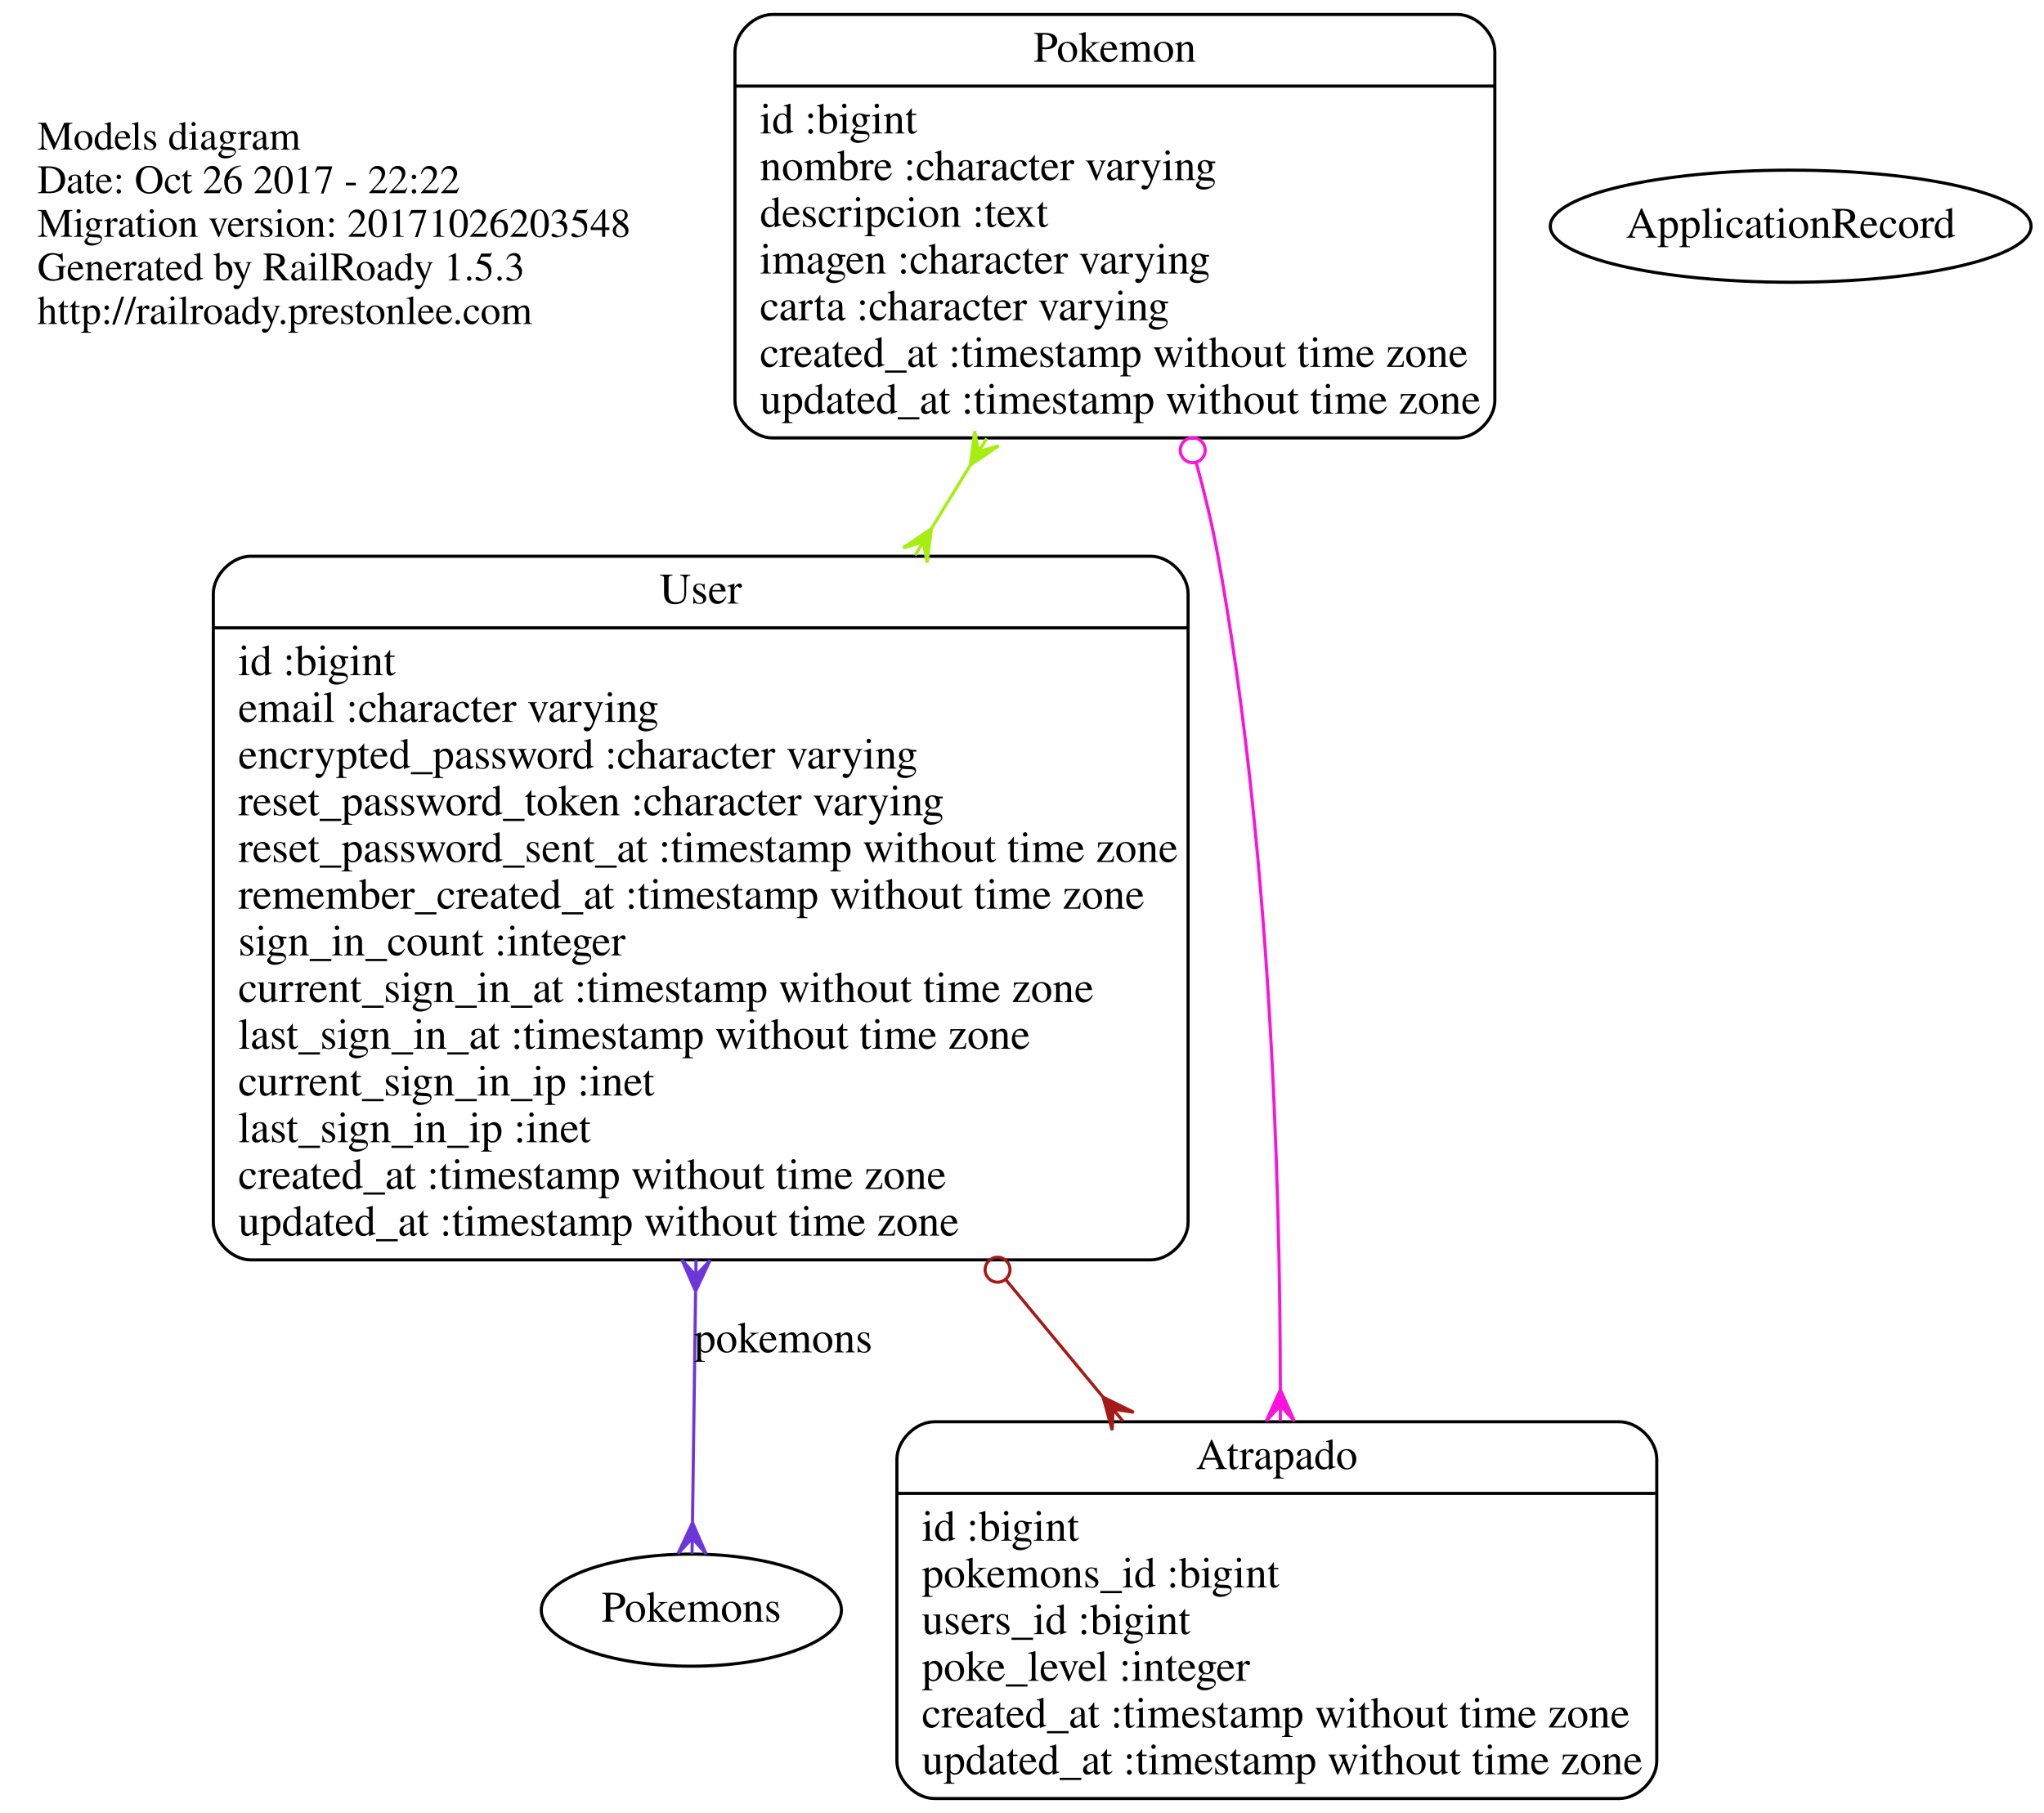
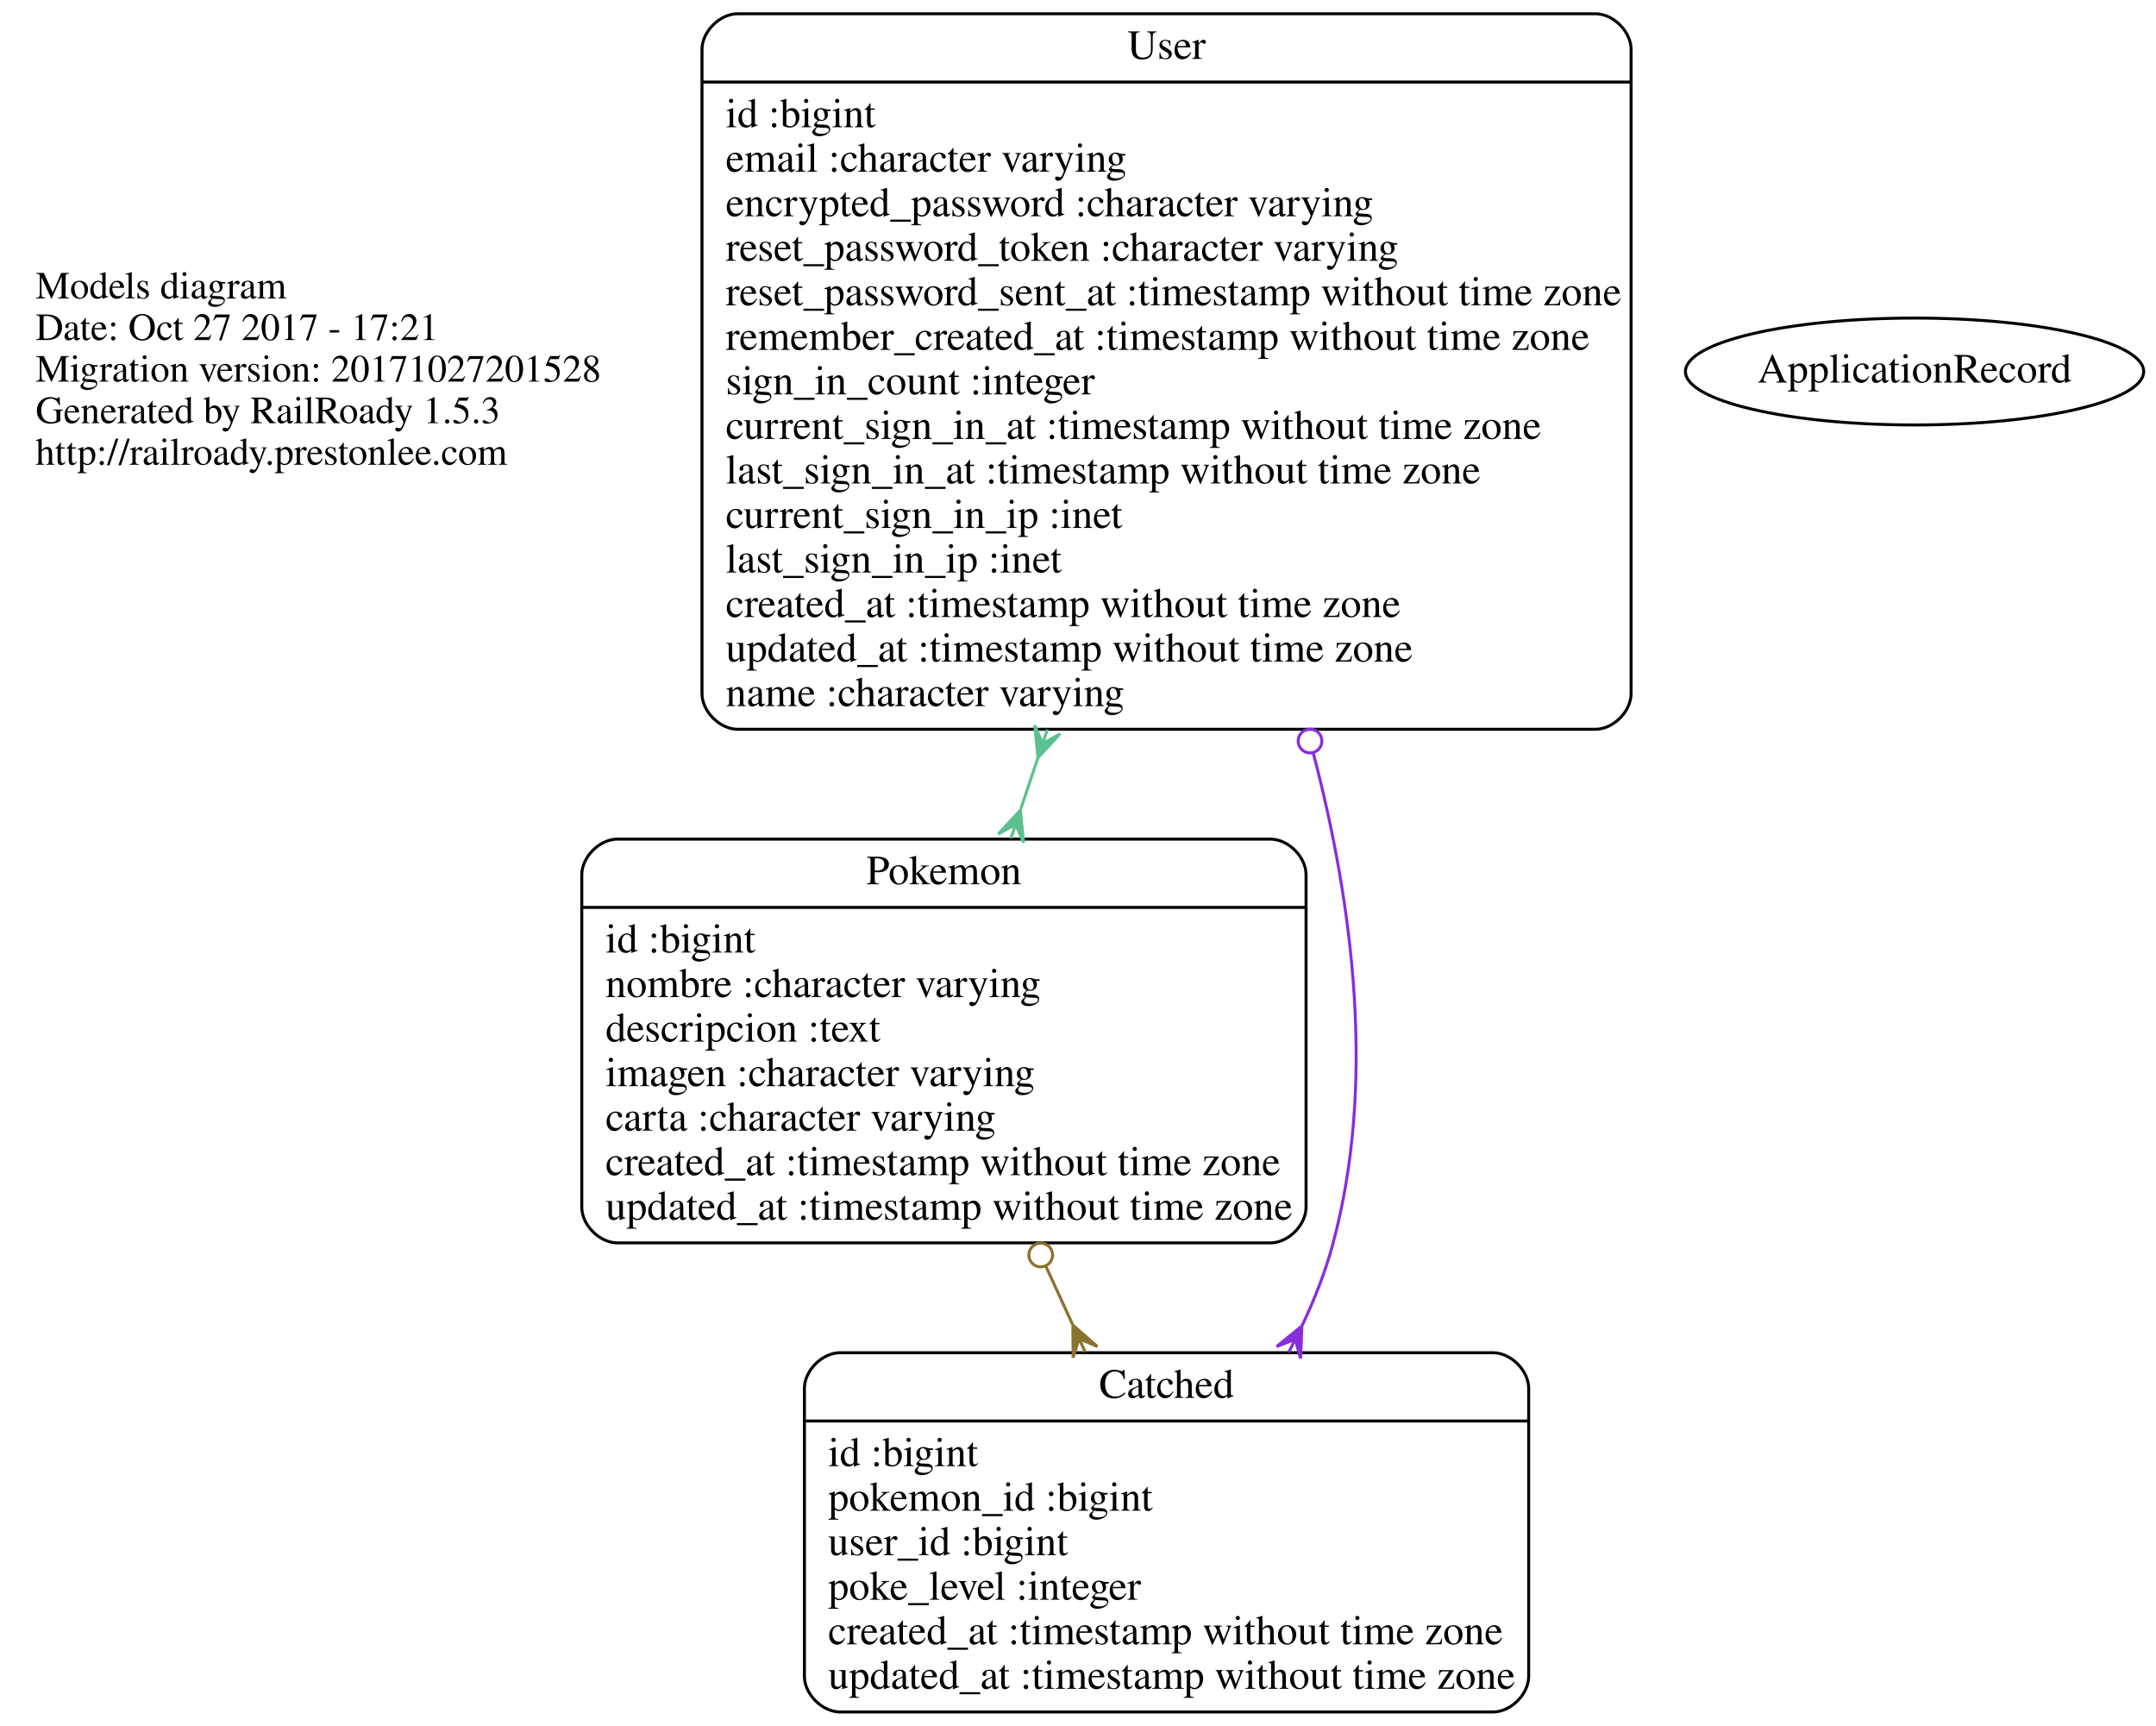
- <svg xmlns="http://www.w3.org/2000/svg" width="656pt" height="582pt" viewBox="0.00 0.00 656.34 582.00">
-   <g id="graph0" class="graph" transform="scale(1 1) rotate(0) translate(4 578)">
-     <polygon fill="none" stroke="none" points="-4,4 -4,-578 652.343,-578 652.343,4 -4,4" />
+ <svg xmlns="http://www.w3.org/2000/svg" width="726pt" height="581pt" viewBox="0.00 0.00 726.34 581.00">
+   <g id="graph0" class="graph" transform="scale(1 1) rotate(0) translate(4 577)">
+     <polygon fill="none" stroke="none" points="-4,4 -4,-577 722.343,-577 722.343,4 -4,4" />
    <g id="node1" class="node">
-       <text text-anchor="start" x="8" y="-530.1" font-family="Times,serif" font-size="13.00">Models diagram</text>
-       <text text-anchor="start" x="8" y="-516.1" font-family="Times,serif" font-size="13.00">Date: Oct 26 2017 - 22:22</text>
-       <text text-anchor="start" x="8" y="-502.1" font-family="Times,serif" font-size="13.00">Migration version: 20171026203548</text>
-       <text text-anchor="start" x="8" y="-488.1" font-family="Times,serif" font-size="13.00">Generated by RailRoady 1.5.3</text>
-       <text text-anchor="start" x="8" y="-474.1" font-family="Times,serif" font-size="13.00">http://railroady.prestonlee.com</text>
+       <text text-anchor="start" x="8" y="-476.6" font-family="Times,serif" font-size="13.00">Models diagram</text>
+       <text text-anchor="start" x="8" y="-462.6" font-family="Times,serif" font-size="13.00">Date: Oct 27 2017 - 17:21</text>
+       <text text-anchor="start" x="8" y="-448.6" font-family="Times,serif" font-size="13.00">Migration version: 20171027201528</text>
+       <text text-anchor="start" x="8" y="-434.6" font-family="Times,serif" font-size="13.00">Generated by RailRoady 1.5.3</text>
+       <text text-anchor="start" x="8" y="-420.6" font-family="Times,serif" font-size="13.00">http://railroady.prestonlee.com</text>
    </g>
    <g id="node2" class="node">
-       <path fill="none" stroke="black" d="M76.5,-173.5C76.5,-173.5 365.5,-173.5 365.5,-173.5 371.5,-173.5 377.5,-179.5 377.5,-185.5 377.5,-185.5 377.5,-387.5 377.5,-387.5 377.5,-393.5 371.5,-399.5 365.5,-399.5 365.5,-399.5 76.5,-399.5 76.5,-399.5 70.5,-399.5 64.5,-393.5 64.5,-387.5 64.5,-387.5 64.5,-185.5 64.5,-185.5 64.5,-179.5 70.5,-173.5 76.5,-173.5" />
-       <text text-anchor="middle" x="221" y="-384.3" font-family="Times,serif" font-size="14.00">User</text>
-       <polyline fill="none" stroke="black" points="64.5,-376.5 377.5,-376.5 " />
-       <text text-anchor="start" x="72.5" y="-361.3" font-family="Times,serif" font-size="14.00">id :bigint</text>
-       <text text-anchor="start" x="72.5" y="-346.3" font-family="Times,serif" font-size="14.00">email :character varying</text>
-       <text text-anchor="start" x="72.5" y="-331.3" font-family="Times,serif" font-size="14.00">encrypted_password :character varying</text>
-       <text text-anchor="start" x="72.5" y="-316.3" font-family="Times,serif" font-size="14.00">reset_password_token :character varying</text>
-       <text text-anchor="start" x="72.5" y="-301.3" font-family="Times,serif" font-size="14.00">reset_password_sent_at :timestamp without time zone</text>
-       <text text-anchor="start" x="72.5" y="-286.3" font-family="Times,serif" font-size="14.00">remember_created_at :timestamp without time zone</text>
-       <text text-anchor="start" x="72.5" y="-271.3" font-family="Times,serif" font-size="14.00">sign_in_count :integer</text>
-       <text text-anchor="start" x="72.5" y="-256.3" font-family="Times,serif" font-size="14.00">current_sign_in_at :timestamp without time zone</text>
-       <text text-anchor="start" x="72.5" y="-241.3" font-family="Times,serif" font-size="14.00">last_sign_in_at :timestamp without time zone</text>
-       <text text-anchor="start" x="72.5" y="-226.3" font-family="Times,serif" font-size="14.00">current_sign_in_ip :inet</text>
-       <text text-anchor="start" x="72.5" y="-211.3" font-family="Times,serif" font-size="14.00">last_sign_in_ip :inet</text>
-       <text text-anchor="start" x="72.5" y="-196.3" font-family="Times,serif" font-size="14.00">created_at :timestamp without time zone</text>
-       <text text-anchor="start" x="72.5" y="-181.3" font-family="Times,serif" font-size="14.00">updated_at :timestamp without time zone</text>
+       <path fill="none" stroke="black" d="M244.5,-331.5C244.5,-331.5 533.5,-331.5 533.5,-331.5 539.5,-331.5 545.5,-337.5 545.5,-343.5 545.5,-343.5 545.5,-560.5 545.5,-560.5 545.5,-566.5 539.5,-572.5 533.5,-572.5 533.5,-572.5 244.5,-572.5 244.5,-572.5 238.5,-572.5 232.5,-566.5 232.5,-560.5 232.5,-560.5 232.5,-343.5 232.5,-343.5 232.5,-337.5 238.5,-331.5 244.5,-331.5" />
+       <text text-anchor="middle" x="389" y="-557.3" font-family="Times,serif" font-size="14.00">User</text>
+       <polyline fill="none" stroke="black" points="232.5,-549.5 545.5,-549.5 " />
+       <text text-anchor="start" x="240.5" y="-534.3" font-family="Times,serif" font-size="14.00">id :bigint</text>
+       <text text-anchor="start" x="240.5" y="-519.3" font-family="Times,serif" font-size="14.00">email :character varying</text>
+       <text text-anchor="start" x="240.5" y="-504.3" font-family="Times,serif" font-size="14.00">encrypted_password :character varying</text>
+       <text text-anchor="start" x="240.5" y="-489.3" font-family="Times,serif" font-size="14.00">reset_password_token :character varying</text>
+       <text text-anchor="start" x="240.5" y="-474.3" font-family="Times,serif" font-size="14.00">reset_password_sent_at :timestamp without time zone</text>
+       <text text-anchor="start" x="240.5" y="-459.3" font-family="Times,serif" font-size="14.00">remember_created_at :timestamp without time zone</text>
+       <text text-anchor="start" x="240.5" y="-444.3" font-family="Times,serif" font-size="14.00">sign_in_count :integer</text>
+       <text text-anchor="start" x="240.5" y="-429.3" font-family="Times,serif" font-size="14.00">current_sign_in_at :timestamp without time zone</text>
+       <text text-anchor="start" x="240.5" y="-414.3" font-family="Times,serif" font-size="14.00">last_sign_in_at :timestamp without time zone</text>
+       <text text-anchor="start" x="240.5" y="-399.3" font-family="Times,serif" font-size="14.00">current_sign_in_ip :inet</text>
+       <text text-anchor="start" x="240.5" y="-384.3" font-family="Times,serif" font-size="14.00">last_sign_in_ip :inet</text>
+       <text text-anchor="start" x="240.5" y="-369.3" font-family="Times,serif" font-size="14.00">created_at :timestamp without time zone</text>
+       <text text-anchor="start" x="240.5" y="-354.3" font-family="Times,serif" font-size="14.00">updated_at :timestamp without time zone</text>
+       <text text-anchor="start" x="240.5" y="-339.3" font-family="Times,serif" font-size="14.00">name :character varying</text>
+     </g>
+     <g id="node3" class="node">
+       <path fill="none" stroke="black" d="M204,-158.5C204,-158.5 424,-158.5 424,-158.5 430,-158.5 436,-164.5 436,-170.5 436,-170.5 436,-282.5 436,-282.5 436,-288.5 430,-294.5 424,-294.5 424,-294.5 204,-294.5 204,-294.5 198,-294.5 192,-288.5 192,-282.5 192,-282.5 192,-170.5 192,-170.5 192,-164.5 198,-158.5 204,-158.5" />
+       <text text-anchor="middle" x="314" y="-279.3" font-family="Times,serif" font-size="14.00">Pokemon</text>
+       <polyline fill="none" stroke="black" points="192,-271.5 436,-271.5 " />
+       <text text-anchor="start" x="200" y="-256.3" font-family="Times,serif" font-size="14.00">id :bigint</text>
+       <text text-anchor="start" x="200" y="-241.3" font-family="Times,serif" font-size="14.00">nombre :character varying</text>
+       <text text-anchor="start" x="200" y="-226.3" font-family="Times,serif" font-size="14.00">descripcion :text</text>
+       <text text-anchor="start" x="200" y="-211.3" font-family="Times,serif" font-size="14.00">imagen :character varying</text>
+       <text text-anchor="start" x="200" y="-196.3" font-family="Times,serif" font-size="14.00">carta :character varying</text>
+       <text text-anchor="start" x="200" y="-181.3" font-family="Times,serif" font-size="14.00">created_at :timestamp without time zone</text>
+       <text text-anchor="start" x="200" y="-166.3" font-family="Times,serif" font-size="14.00">updated_at :timestamp without time zone</text>
+     </g>
+     <g id="edge2" class="edge">
+       <path fill="none" stroke="#5cc18e" d="M345.618,-321.723C343.681,-315.949 341.765,-310.239 339.892,-304.657" />
+       <polygon fill="#5cc18e" stroke="#5cc18e" points="345.684,-321.918 344.599,-332.83 347.274,-326.658 348.865,-331.398 348.865,-331.398 348.865,-331.398 347.274,-326.658 353.131,-329.967 345.684,-321.918 345.684,-321.918" />
+       <polygon fill="#5cc18e" stroke="#5cc18e" points="339.752,-304.241 340.837,-293.329 338.162,-299.501 336.571,-294.761 336.571,-294.761 336.571,-294.761 338.162,-299.501 332.305,-296.193 339.752,-304.241 339.752,-304.241" />
    </g>
    <g id="node4" class="node">
-       <path fill="none" stroke="black" d="M296,-0.5C296,-0.5 516,-0.5 516,-0.5 522,-0.5 528,-6.5 528,-12.5 528,-12.5 528,-109.5 528,-109.5 528,-115.5 522,-121.5 516,-121.5 516,-121.5 296,-121.5 296,-121.5 290,-121.5 284,-115.5 284,-109.5 284,-109.5 284,-12.5 284,-12.5 284,-6.5 290,-0.5 296,-0.5" />
-       <text text-anchor="middle" x="406" y="-106.3" font-family="Times,serif" font-size="14.00">Atrapado</text>
-       <polyline fill="none" stroke="black" points="284,-98.5 528,-98.5 " />
-       <text text-anchor="start" x="292" y="-83.3" font-family="Times,serif" font-size="14.00">id :bigint</text>
-       <text text-anchor="start" x="292" y="-68.3" font-family="Times,serif" font-size="14.00">pokemons_id :bigint</text>
-       <text text-anchor="start" x="292" y="-53.3" font-family="Times,serif" font-size="14.00">users_id :bigint</text>
-       <text text-anchor="start" x="292" y="-38.3" font-family="Times,serif" font-size="14.00">poke_level :integer</text>
-       <text text-anchor="start" x="292" y="-23.3" font-family="Times,serif" font-size="14.00">created_at :timestamp without time zone</text>
-       <text text-anchor="start" x="292" y="-8.3" font-family="Times,serif" font-size="14.00">updated_at :timestamp without time zone</text>
+       <path fill="none" stroke="black" d="M279,-0.5C279,-0.5 499,-0.5 499,-0.5 505,-0.5 511,-6.5 511,-12.5 511,-12.5 511,-109.5 511,-109.5 511,-115.5 505,-121.5 499,-121.5 499,-121.5 279,-121.5 279,-121.5 273,-121.5 267,-115.5 267,-109.5 267,-109.5 267,-12.5 267,-12.5 267,-6.5 273,-0.5 279,-0.5" />
+       <text text-anchor="middle" x="389" y="-106.3" font-family="Times,serif" font-size="14.00">Catched</text>
+       <polyline fill="none" stroke="black" points="267,-98.5 511,-98.5 " />
+       <text text-anchor="start" x="275" y="-83.3" font-family="Times,serif" font-size="14.00">id :bigint</text>
+       <text text-anchor="start" x="275" y="-68.3" font-family="Times,serif" font-size="14.00">pokemon_id :bigint</text>
+       <text text-anchor="start" x="275" y="-53.3" font-family="Times,serif" font-size="14.00">user_id :bigint</text>
+       <text text-anchor="start" x="275" y="-38.3" font-family="Times,serif" font-size="14.00">poke_level :integer</text>
+       <text text-anchor="start" x="275" y="-23.3" font-family="Times,serif" font-size="14.00">created_at :timestamp without time zone</text>
+       <text text-anchor="start" x="275" y="-8.3" font-family="Times,serif" font-size="14.00">updated_at :timestamp without time zone</text>
    </g>
    <g id="edge1" class="edge">
-       <path fill="none" stroke="#a51a16" d="M318.966,-167.146C329.657,-154.231 340.25,-141.433 350.171,-129.447" />
-       <ellipse fill="none" stroke="#a51a16" cx="316.322" cy="-170.341" rx="4" ry="4" />
-       <polygon fill="#a51a16" stroke="#a51a16" points="350.212,-129.398 360.055,-124.564 353.4,-125.546 356.589,-121.694 356.589,-121.694 356.589,-121.694 353.4,-125.546 353.122,-118.825 350.212,-129.398 350.212,-129.398" />
-     </g>
-     <g id="node6" class="node">
-       <ellipse fill="none" stroke="black" cx="218" cy="-61" rx="48.192" ry="18" />
-       <text text-anchor="middle" x="218" y="-57.3" font-family="Times,serif" font-size="14.00">Pokemons</text>
-     </g>
-     <g id="edge2" class="edge">
-       <path fill="none" stroke="#6d36db" d="M219.357,-163.083C218.984,-135.307 218.623,-108.418 218.367,-89.364" />
-       <polygon fill="#6d36db" stroke="#6d36db" points="219.361,-163.424 214.996,-173.483 219.428,-168.423 219.496,-173.423 219.496,-173.423 219.496,-173.423 219.428,-168.423 223.995,-173.362 219.361,-163.424 219.361,-163.424" />
-       <polygon fill="#6d36db" stroke="#6d36db" points="218.364,-89.103 222.729,-79.043 218.297,-84.103 218.23,-79.104 218.23,-79.104 218.23,-79.104 218.297,-84.103 213.73,-79.164 218.364,-89.103 218.364,-89.103" />
-       <text text-anchor="middle" x="247.5" y="-143.8" font-family="Times,serif" font-size="14.00">pokemons</text>
-     </g>
-     <g id="node3" class="node">
-       <path fill="none" stroke="black" d="M244,-437.5C244,-437.5 464,-437.5 464,-437.5 470,-437.5 476,-443.5 476,-449.5 476,-449.5 476,-561.5 476,-561.5 476,-567.5 470,-573.5 464,-573.5 464,-573.5 244,-573.5 244,-573.5 238,-573.5 232,-567.5 232,-561.5 232,-561.5 232,-449.5 232,-449.5 232,-443.5 238,-437.5 244,-437.5" />
-       <text text-anchor="middle" x="354" y="-558.3" font-family="Times,serif" font-size="14.00">Pokemon</text>
-       <polyline fill="none" stroke="black" points="232,-550.5 476,-550.5 " />
-       <text text-anchor="start" x="240" y="-535.3" font-family="Times,serif" font-size="14.00">id :bigint</text>
-       <text text-anchor="start" x="240" y="-520.3" font-family="Times,serif" font-size="14.00">nombre :character varying</text>
-       <text text-anchor="start" x="240" y="-505.3" font-family="Times,serif" font-size="14.00">descripcion :text</text>
-       <text text-anchor="start" x="240" y="-490.3" font-family="Times,serif" font-size="14.00">imagen :character varying</text>
-       <text text-anchor="start" x="240" y="-475.3" font-family="Times,serif" font-size="14.00">carta :character varying</text>
-       <text text-anchor="start" x="240" y="-460.3" font-family="Times,serif" font-size="14.00">created_at :timestamp without time zone</text>
-       <text text-anchor="start" x="240" y="-445.3" font-family="Times,serif" font-size="14.00">updated_at :timestamp without time zone</text>
-     </g>
-     <g id="edge4" class="edge">
-       <path fill="none" stroke="#a6ee11" d="M307.429,-428.516C303.416,-421.968 299.296,-415.246 295.136,-408.458" />
-       <polygon fill="#a6ee11" stroke="#a6ee11" points="307.603,-428.8 308.992,-439.677 310.216,-433.063 312.829,-437.326 312.829,-437.326 312.829,-437.326 310.216,-433.063 316.666,-434.974 307.603,-428.8 307.603,-428.8" />
-       <polygon fill="#a6ee11" stroke="#a6ee11" points="295.075,-408.36 293.686,-397.482 292.462,-404.097 289.85,-399.834 289.85,-399.834 289.85,-399.834 292.462,-404.097 286.013,-402.185 295.075,-408.36 295.075,-408.36" />
+       <path fill="none" stroke="#872ddc" d="M438.433,-323.49C452.018,-271.731 459.495,-211.616 445,-158 442.515,-148.807 438.906,-139.59 434.7,-130.701" />
+       <ellipse fill="none" stroke="#872ddc" cx="437.34" cy="-327.531" rx="4" ry="4" />
+       <polygon fill="#872ddc" stroke="#872ddc" points="434.604,-130.51 434.145,-119.553 432.363,-126.04 430.122,-121.57 430.122,-121.57 430.122,-121.57 432.363,-126.04 426.099,-123.587 434.604,-130.51 434.604,-130.51" />
    </g>
    <g id="edge3" class="edge">
-       <path fill="none" stroke="#fc12d8" d="M380.125,-429.542C382.829,-419.699 385.23,-409.672 387,-400 403.757,-308.442 407.053,-200.81 407.129,-132.033" />
-       <ellipse fill="none" stroke="#fc12d8" cx="378.99" cy="-433.538" rx="4" ry="4" />
-       <polygon fill="#fc12d8" stroke="#fc12d8" points="407.129,-131.755 411.617,-121.75 407.123,-126.755 407.117,-121.755 407.117,-121.755 407.117,-121.755 407.123,-126.755 402.617,-121.761 407.129,-131.755 407.129,-131.755" />
+       <path fill="none" stroke="#8a722f" d="M348.327,-150.667C351.319,-144.146 354.337,-137.565 357.306,-131.093" />
+       <ellipse fill="none" stroke="#8a722f" cx="346.606" cy="-154.419" rx="4" ry="4" />
+       <polygon fill="#8a722f" stroke="#8a722f" points="357.441,-130.798 365.701,-123.585 359.526,-126.253 361.611,-121.709 361.611,-121.709 361.611,-121.709 359.526,-126.253 357.521,-119.832 357.441,-130.798 357.441,-130.798" />
    </g>
    <g id="node5" class="node">
-       <ellipse fill="none" stroke="black" cx="571" cy="-505.5" rx="77.187" ry="18" />
-       <text text-anchor="middle" x="571" y="-501.8" font-family="Times,serif" font-size="14.00">ApplicationRecord</text>
+       <ellipse fill="none" stroke="black" cx="641" cy="-452" rx="77.187" ry="18" />
+       <text text-anchor="middle" x="641" y="-448.3" font-family="Times,serif" font-size="14.00">ApplicationRecord</text>
    </g>
  </g>
</svg>
